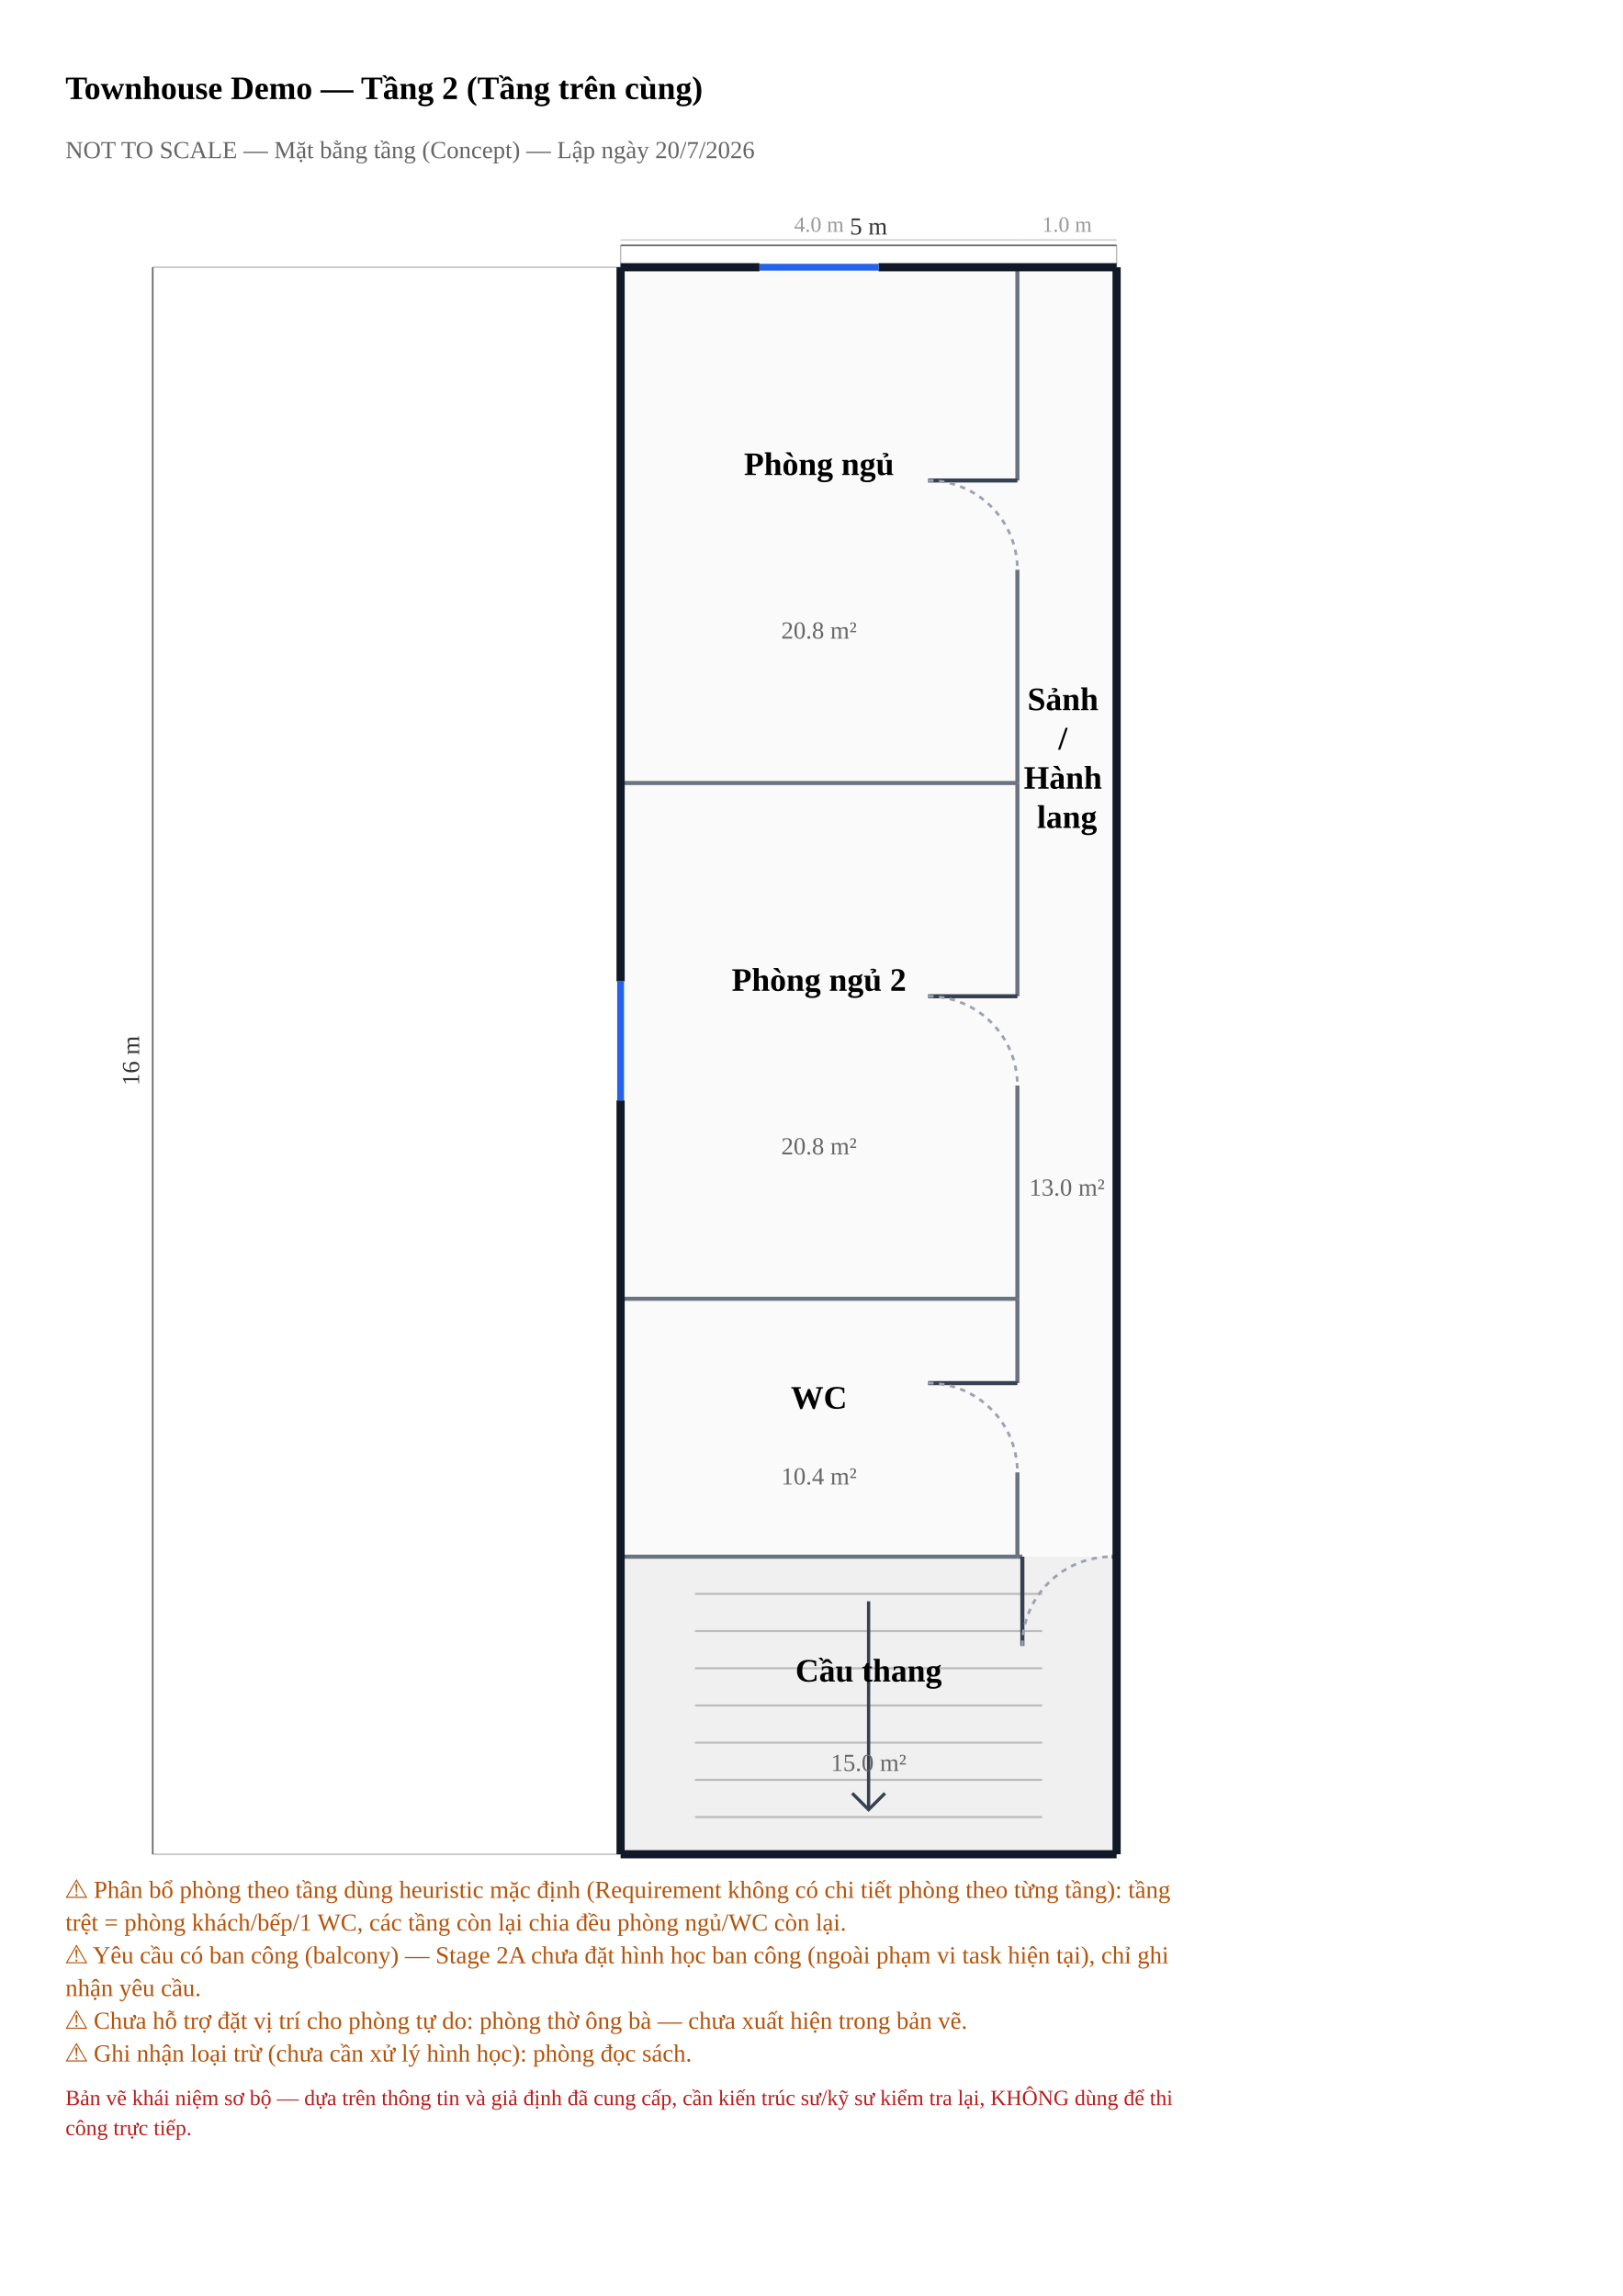
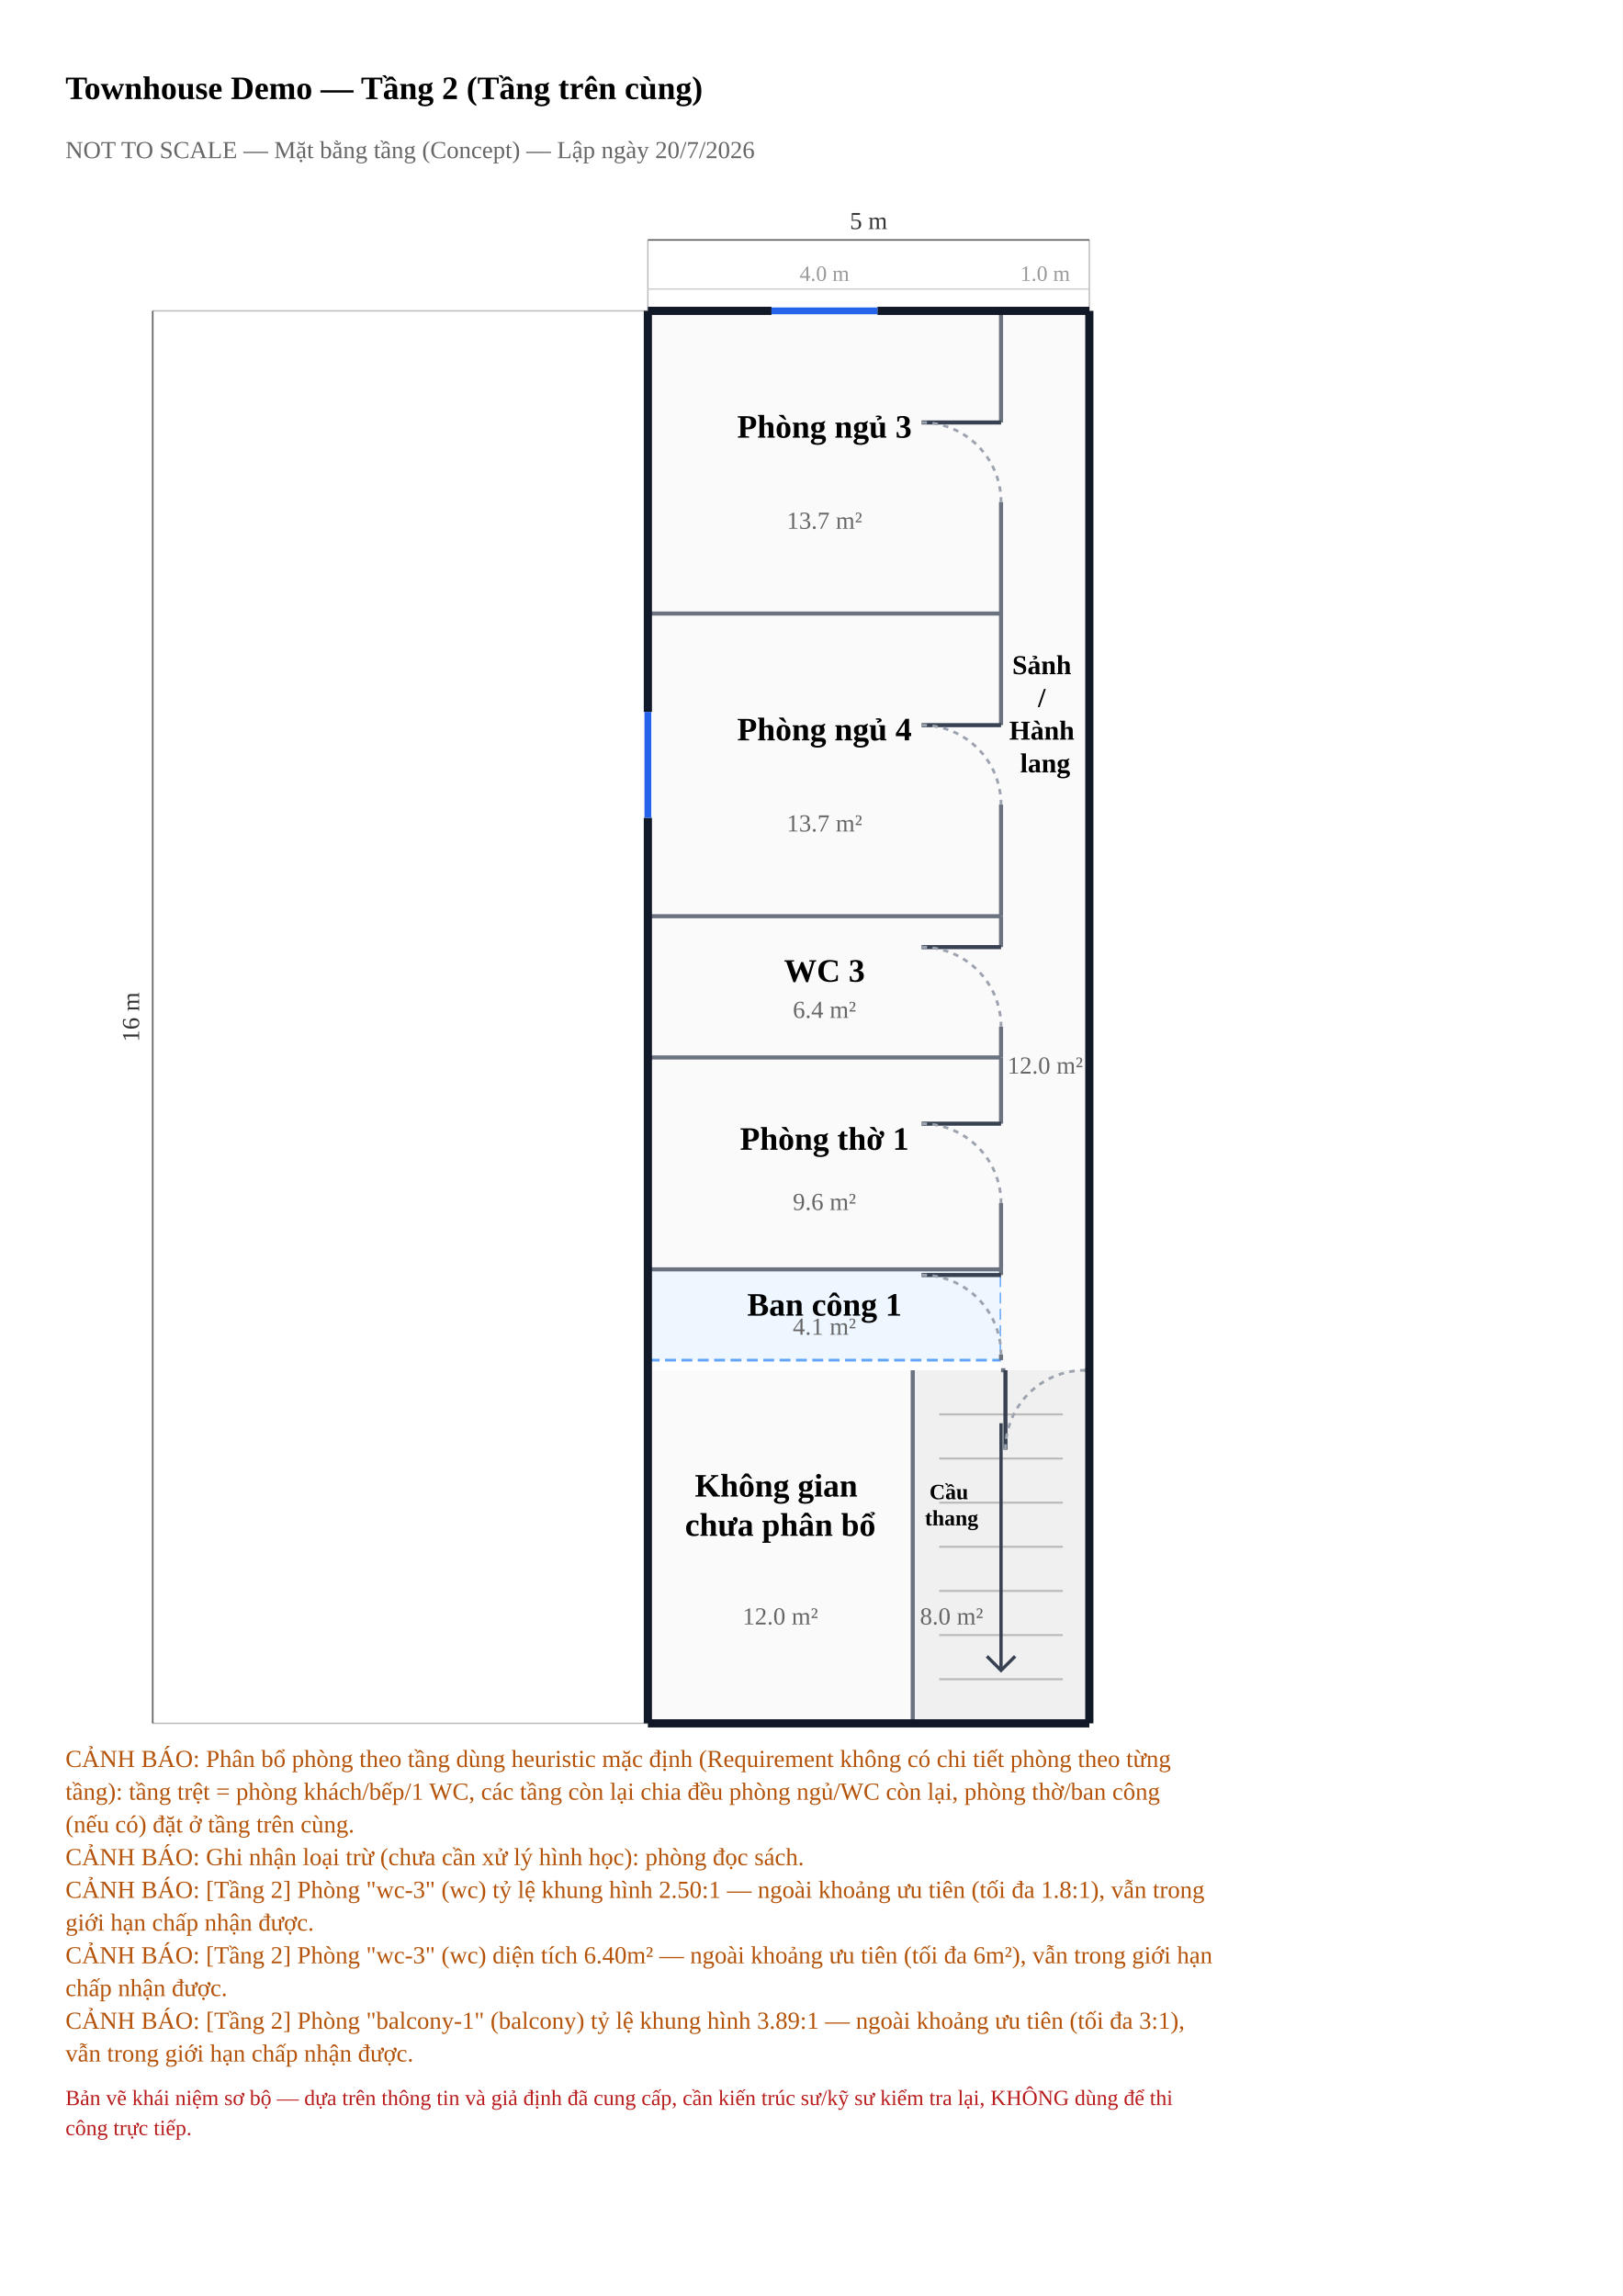
<svg xmlns="http://www.w3.org/2000/svg" width="100%" viewBox="0 0 595 842" preserveAspectRatio="xMidYMid meet">
  <rect x="0" y="0" width="595" height="842" fill="#ffffff" />
  <text x="24" font-size="12" font-weight="700">
    <tspan x="24" y="36.32">Townhouse Demo — Tầng 2 (Tầng trên cùng)</tspan>
  </text>
  <text x="24" y="58" font-size="9" fill="#666">NOT TO SCALE — Mặt bằng tầng (Concept) — Lập ngày 20/7/2026</text>
-   <line x1="227.562" y1="90" x2="227.562" y2="98" stroke="#bbb" stroke-width="0.5" />
-   <line x1="409.438" y1="90" x2="409.438" y2="98" stroke="#bbb" stroke-width="0.5" />
-   <line x1="227.562" y1="90" x2="409.438" y2="90" stroke="#666" stroke-width="0.6" />
-   <text x="318.5" y="86" text-anchor="middle" font-size="9" fill="#333">5 m</text>
-   <line x1="56" y1="98" x2="227.562" y2="98" stroke="#bbb" stroke-width="0.5" />
-   <line x1="56" y1="680" x2="227.562" y2="680" stroke="#bbb" stroke-width="0.5" />
-   <line x1="56" y1="98" x2="56" y2="680" stroke="#666" stroke-width="0.6" />
-   <text x="0" y="0" text-anchor="middle" font-size="9" fill="#333" transform="translate(51, 389) rotate(-90)">16 m</text>
-   <line x1="227.562" y1="88" x2="373.062" y2="88" stroke="#ccc" stroke-width="0.5" />
-   <text x="300.312" y="85" text-anchor="middle" font-size="8" fill="#999">4.0 m</text>
-   <line x1="227.562" y1="277.15" x2="373.062" y2="277.15" stroke="#ccc" stroke-width="0.5" />
-   <text x="300.312" y="274.15" text-anchor="middle" font-size="8" fill="#999">4.0 m</text>
-   <line x1="227.562" y1="466.3" x2="373.062" y2="466.3" stroke="#ccc" stroke-width="0.5" />
-   <text x="300.312" y="463.3" text-anchor="middle" font-size="8" fill="#999">4.0 m</text>
-   <line x1="373.062" y1="88" x2="409.438" y2="88" stroke="#ccc" stroke-width="0.5" />
-   <text x="391.25" y="85" text-anchor="middle" font-size="8" fill="#999">1.0 m</text>
-   <line x1="227.562" y1="560.875" x2="409.438" y2="560.875" stroke="#ccc" stroke-width="0.5" />
-   <text x="318.5" y="557.875" text-anchor="middle" font-size="8" fill="#999">5.0 m</text>
-   <rect x="227.562" y="98" width="145.5" height="189.15" fill="#fafafa" stroke="none" />
-   <text x="300.312" font-size="12" text-anchor="middle" font-weight="600">
-     <tspan x="300.312" y="174.197">Phòng ngủ</tspan>
+   <line x1="237.562" y1="88" x2="237.562" y2="114" stroke="#bbb" stroke-width="0.5" />
+   <line x1="399.438" y1="88" x2="399.438" y2="114" stroke="#bbb" stroke-width="0.5" />
+   <line x1="237.562" y1="88" x2="399.438" y2="88" stroke="#666" stroke-width="0.6" />
+   <text x="318.5" y="84" text-anchor="middle" font-size="9" fill="#333">5 m</text>
+   <line x1="56" y1="114" x2="237.562" y2="114" stroke="#bbb" stroke-width="0.5" />
+   <line x1="56" y1="632" x2="237.562" y2="632" stroke="#bbb" stroke-width="0.5" />
+   <line x1="56" y1="114" x2="56" y2="632" stroke="#666" stroke-width="0.6" />
+   <text x="0" y="0" text-anchor="middle" font-size="9" fill="#333" transform="translate(51, 373) rotate(-90)">16 m</text>
+   <line x1="237.562" y1="106" x2="367.062" y2="106" stroke="#ccc" stroke-width="0.5" />
+   <text x="302.312" y="103" text-anchor="middle" font-size="8" fill="#999">4.0 m</text>
+   <line x1="237.562" y1="217" x2="367.062" y2="217" stroke="#ccc" stroke-width="0.5" />
+   <text x="302.312" y="214" text-anchor="middle" font-size="8" fill="#999">4.0 m</text>
+   <line x1="237.562" y1="328" x2="367.062" y2="328" stroke="#ccc" stroke-width="0.5" />
+   <text x="302.312" y="325" text-anchor="middle" font-size="8" fill="#999">4.0 m</text>
+   <line x1="237.562" y1="379.8" x2="367.062" y2="379.8" stroke="#ccc" stroke-width="0.5" />
+   <text x="302.312" y="376.8" text-anchor="middle" font-size="8" fill="#999">4.0 m</text>
+   <line x1="237.562" y1="457.5" x2="367.062" y2="457.5" stroke="#ccc" stroke-width="0.5" />
+   <text x="302.312" y="454.5" text-anchor="middle" font-size="8" fill="#999">4.0 m</text>
+   <line x1="367.062" y1="106" x2="399.438" y2="106" stroke="#ccc" stroke-width="0.5" />
+   <text x="383.25" y="103" text-anchor="middle" font-size="8" fill="#999">1.0 m</text>
+   <line x1="334.688" y1="494.5" x2="399.438" y2="494.5" stroke="#ccc" stroke-width="0.5" />
+   <text x="367.062" y="491.5" text-anchor="middle" font-size="8" fill="#999">2.0 m</text>
+   <line x1="237.562" y1="494.5" x2="334.688" y2="494.5" stroke="#ccc" stroke-width="0.5" />
+   <text x="286.125" y="491.5" text-anchor="middle" font-size="8" fill="#999">3.0 m</text>
+   <rect x="237.562" y="114" width="129.5" height="111" fill="#fafafa" stroke="none" />
+   <text x="302.312" font-size="12" text-anchor="middle" font-weight="600">
+     <tspan x="302.312" y="160.5">Phòng ngủ 3</tspan>
  </text>
-   <text x="300.312" y="234.188" text-anchor="middle" font-size="9" fill="#666">20.8 m²</text>
-   <rect x="227.562" y="287.15" width="145.5" height="189.15" fill="#fafafa" stroke="none" />
-   <text x="300.312" font-size="12" text-anchor="middle" font-weight="600">
-     <tspan x="300.312" y="363.347">Phòng ngủ 2</tspan>
+   <text x="302.312" y="193.92" text-anchor="middle" font-size="9" fill="#666">13.7 m²</text>
+   <rect x="237.562" y="225" width="129.5" height="111" fill="#fafafa" stroke="none" />
+   <text x="302.312" font-size="12" text-anchor="middle" font-weight="600">
+     <tspan x="302.312" y="271.5">Phòng ngủ 4</tspan>
  </text>
-   <text x="300.312" y="423.338" text-anchor="middle" font-size="9" fill="#666">20.8 m²</text>
-   <rect x="227.562" y="476.3" width="145.5" height="94.575" fill="#fafafa" stroke="none" />
-   <text x="300.312" font-size="12" text-anchor="middle" font-weight="600">
-     <tspan x="300.312" y="516.559">WC</tspan>
+   <text x="302.312" y="304.92" text-anchor="middle" font-size="9" fill="#666">13.7 m²</text>
+   <rect x="237.562" y="336" width="129.5" height="51.8" fill="#fafafa" stroke="none" />
+   <text x="302.312" font-size="12" text-anchor="middle" font-weight="600">
+     <tspan x="302.312" y="360.004">WC 3</tspan>
  </text>
-   <text x="300.312" y="544.394" text-anchor="middle" font-size="9" fill="#666">10.4 m²</text>
-   <rect x="373.062" y="98" width="36.375" height="472.875" fill="#fafafa" stroke="none" />
-   <text x="391.25" font-size="12" text-anchor="middle" font-weight="600">
-     <tspan x="391.25" y="260.412">Sảnh</tspan>
-     <tspan x="391.25" y="274.812">/</tspan>
-     <tspan x="391.25" y="289.212">Hành</tspan>
-     <tspan x="391.25" y="303.612">lang</tspan>
+   <text x="302.312" y="373.296" text-anchor="middle" font-size="9" fill="#666">6.4 m²</text>
+   <rect x="237.562" y="387.8" width="129.5" height="77.7" fill="#fafafa" stroke="none" />
+   <text x="302.312" font-size="12" text-anchor="middle" font-weight="600">
+     <tspan x="302.312" y="421.646">Phòng thờ 1</tspan>
  </text>
-   <text x="391.25" y="438.47" text-anchor="middle" font-size="9" fill="#666">13.0 m²</text>
-   <rect x="227.562" y="570.875" width="181.875" height="109.125" fill="#f0f0f0" stroke="none" />
-   <line x1="254.844" y1="584.516" x2="382.156" y2="584.516" stroke="#bbb" stroke-width="0.75" />
-   <line x1="254.844" y1="598.156" x2="382.156" y2="598.156" stroke="#bbb" stroke-width="0.75" />
-   <line x1="254.844" y1="611.797" x2="382.156" y2="611.797" stroke="#bbb" stroke-width="0.75" />
-   <line x1="254.844" y1="625.438" x2="382.156" y2="625.438" stroke="#bbb" stroke-width="0.75" />
-   <line x1="254.844" y1="639.078" x2="382.156" y2="639.078" stroke="#bbb" stroke-width="0.75" />
-   <line x1="254.844" y1="652.719" x2="382.156" y2="652.719" stroke="#bbb" stroke-width="0.75" />
-   <line x1="254.844" y1="666.359" x2="382.156" y2="666.359" stroke="#bbb" stroke-width="0.75" />
-   <line x1="318.5" y1="587.244" x2="318.5" y2="663.631" stroke="#374151" stroke-width="1.2" />
-   <path d="M 312.5 657.631 L 318.5 663.631 L 324.5 657.631" fill="none" stroke="#374151" stroke-width="1.2" />
-   <text x="318.5" font-size="12" text-anchor="middle" font-weight="600">
-     <tspan x="318.5" y="616.662">Cầu thang</tspan>
+   <text x="302.312" y="443.744" text-anchor="middle" font-size="9" fill="#666">9.6 m²</text>
+   <rect x="237.562" y="465.5" width="129.5" height="33.3" fill="#eef6ff" stroke="#60a5fa" stroke-width="1" stroke-dasharray="4,2" />
+   <text x="302.312" font-size="12" text-anchor="middle" font-weight="600">
+     <tspan x="302.312" y="482.474">Ban công 1</tspan>
  </text>
-   <text x="318.5" y="649.445" text-anchor="middle" font-size="9" fill="#666">15.0 m²</text>
-   <line x1="227.562" y1="287.15" x2="373.062" y2="287.15" stroke="#6b7280" stroke-width="1.5" />
-   <line x1="373.062" y1="98" x2="373.062" y2="176.206" stroke="#6b7280" stroke-width="1.5" />
-   <line x1="373.062" y1="208.944" x2="373.062" y2="287.15" stroke="#6b7280" stroke-width="1.5" />
-   <line x1="227.562" y1="476.3" x2="373.062" y2="476.3" stroke="#6b7280" stroke-width="1.5" />
-   <line x1="373.062" y1="287.15" x2="373.062" y2="365.356" stroke="#6b7280" stroke-width="1.5" />
-   <line x1="373.062" y1="398.094" x2="373.062" y2="476.3" stroke="#6b7280" stroke-width="1.5" />
-   <line x1="373.062" y1="476.3" x2="373.062" y2="507.219" stroke="#6b7280" stroke-width="1.5" />
-   <line x1="373.062" y1="539.956" x2="373.062" y2="570.875" stroke="#6b7280" stroke-width="1.5" />
-   <line x1="227.562" y1="570.875" x2="373.062" y2="570.875" stroke="#6b7280" stroke-width="1.5" />
-   <line x1="373.062" y1="570.875" x2="374.881" y2="570.875" stroke="#6b7280" stroke-width="1.5" />
-   <line x1="407.619" y1="570.875" x2="409.438" y2="570.875" stroke="#6b7280" stroke-width="1.5" />
-   <line x1="227.562" y1="98" x2="278.488" y2="98" stroke="#111827" stroke-width="3" />
-   <line x1="322.137" y1="98" x2="409.438" y2="98" stroke="#111827" stroke-width="3" />
-   <line x1="409.438" y1="98" x2="409.438" y2="680" stroke="#111827" stroke-width="3" />
-   <line x1="409.438" y1="680" x2="227.562" y2="680" stroke="#111827" stroke-width="3" />
-   <line x1="227.562" y1="680" x2="227.562" y2="403.55" stroke="#111827" stroke-width="3" />
-   <line x1="227.562" y1="359.9" x2="227.562" y2="98" stroke="#111827" stroke-width="3" />
-   <line x1="374.881" y1="570.875" x2="374.881" y2="603.612" stroke="#374151" stroke-width="1.5" />
-   <path d="M 374.881 603.612 A 32.738 32.738 0 0 1 407.619 570.875" fill="none" stroke="#9ca3af" stroke-width="1" stroke-dasharray="2,2" />
-   <line x1="373.062" y1="176.206" x2="340.325" y2="176.206" stroke="#374151" stroke-width="1.5" />
-   <path d="M 340.325 176.206 A 32.738 32.738 0 0 1 373.062 208.944" fill="none" stroke="#9ca3af" stroke-width="1" stroke-dasharray="2,2" />
-   <line x1="373.062" y1="365.356" x2="340.325" y2="365.356" stroke="#374151" stroke-width="1.5" />
-   <path d="M 340.325 365.356 A 32.738 32.738 0 0 1 373.062 398.094" fill="none" stroke="#9ca3af" stroke-width="1" stroke-dasharray="2,2" />
-   <line x1="373.062" y1="507.219" x2="340.325" y2="507.219" stroke="#374151" stroke-width="1.5" />
-   <path d="M 340.325 507.219 A 32.738 32.738 0 0 1 373.062 539.956" fill="none" stroke="#9ca3af" stroke-width="1" stroke-dasharray="2,2" />
-   <line x1="278.488" y1="98" x2="322.137" y2="98" stroke="#2563eb" stroke-width="2.5" />
-   <line x1="227.562" y1="403.55" x2="227.562" y2="359.9" stroke="#2563eb" stroke-width="2.5" />
-   <text x="24" y="696" font-size="9" fill="#b45309">⚠ Phân bổ phòng theo tầng dùng heuristic mặc định (Requirement không có chi tiết phòng theo từng tầng): tầng</text>
-   <text x="24" y="708" font-size="9" fill="#b45309">trệt = phòng khách/bếp/1 WC, các tầng còn lại chia đều phòng ngủ/WC còn lại.</text>
-   <text x="24" y="720" font-size="9" fill="#b45309">⚠ Yêu cầu có ban công (balcony) — Stage 2A chưa đặt hình học ban công (ngoài phạm vi task hiện tại), chỉ ghi</text>
-   <text x="24" y="732" font-size="9" fill="#b45309">nhận yêu cầu.</text>
-   <text x="24" y="744" font-size="9" fill="#b45309">⚠ Chưa hỗ trợ đặt vị trí cho phòng tự do: phòng thờ ông bà — chưa xuất hiện trong bản vẽ.</text>
-   <text x="24" y="756" font-size="9" fill="#b45309">⚠ Ghi nhận loại trừ (chưa cần xử lý hình học): phòng đọc sách.</text>
+   <text x="302.312" y="489.476" text-anchor="middle" font-size="9" fill="#666">4.1 m²</text>
+   <rect x="367.062" y="114" width="32.375" height="388.5" fill="#fafafa" stroke="none" />
+   <text x="383.25" font-size="10" text-anchor="middle" font-weight="600">
+     <tspan x="383.25" y="247.23">Sảnh</tspan>
+     <tspan x="383.25" y="259.23">/</tspan>
+     <tspan x="383.25" y="271.23">Hành</tspan>
+     <tspan x="383.25" y="283.23">lang</tspan>
+   </text>
+   <text x="383.25" y="393.72" text-anchor="middle" font-size="9" fill="#666">12.0 m²</text>
+   <rect x="334.688" y="502.5" width="64.75" height="129.5" fill="#f0f0f0" stroke="none" />
+   <line x1="344.4" y1="518.688" x2="389.725" y2="518.688" stroke="#bbb" stroke-width="0.75" />
+   <line x1="344.4" y1="534.875" x2="389.725" y2="534.875" stroke="#bbb" stroke-width="0.75" />
+   <line x1="344.4" y1="551.062" x2="389.725" y2="551.062" stroke="#bbb" stroke-width="0.75" />
+   <line x1="344.4" y1="567.25" x2="389.725" y2="567.25" stroke="#bbb" stroke-width="0.75" />
+   <line x1="344.4" y1="583.438" x2="389.725" y2="583.438" stroke="#bbb" stroke-width="0.75" />
+   <line x1="344.4" y1="599.625" x2="389.725" y2="599.625" stroke="#bbb" stroke-width="0.75" />
+   <line x1="344.4" y1="615.812" x2="389.725" y2="615.812" stroke="#bbb" stroke-width="0.75" />
+   <line x1="367.062" y1="521.925" x2="367.062" y2="612.575" stroke="#374151" stroke-width="1.2" />
+   <path d="M 361.882 607.395 L 367.062 612.575 L 372.243 607.395" fill="none" stroke="#374151" stroke-width="1.2" />
+   <text x="348.933" font-size="8" text-anchor="middle" font-weight="600">
+     <tspan x="348.933" y="549.79">Cầu</tspan>
+     <tspan x="348.933" y="559.39">thang</tspan>
+   </text>
+   <text x="348.933" y="595.74" text-anchor="middle" font-size="9" fill="#666">8.0 m²</text>
+   <rect x="237.562" y="502.5" width="97.125" height="129.5" fill="#fafafa" stroke="none" />
+   <text x="286.125" font-size="12" text-anchor="middle" font-weight="600">
+     <tspan x="286.125" y="548.83">Không gian</tspan>
+     <tspan x="286.125" y="563.23">chưa phân bổ</tspan>
+   </text>
+   <text x="286.125" y="595.74" text-anchor="middle" font-size="9" fill="#666">12.0 m²</text>
+   <line x1="237.562" y1="225" x2="367.062" y2="225" stroke="#6b7280" stroke-width="1.5" />
+   <line x1="367.062" y1="114" x2="367.062" y2="154.931" stroke="#6b7280" stroke-width="1.5" />
+   <line x1="367.062" y1="184.069" x2="367.062" y2="225" stroke="#6b7280" stroke-width="1.5" />
+   <line x1="237.562" y1="336" x2="367.062" y2="336" stroke="#6b7280" stroke-width="1.5" />
+   <line x1="367.062" y1="225" x2="367.062" y2="265.931" stroke="#6b7280" stroke-width="1.5" />
+   <line x1="367.062" y1="295.069" x2="367.062" y2="336" stroke="#6b7280" stroke-width="1.5" />
+   <line x1="237.562" y1="387.8" x2="367.062" y2="387.8" stroke="#6b7280" stroke-width="1.5" />
+   <line x1="367.062" y1="336" x2="367.062" y2="347.331" stroke="#6b7280" stroke-width="1.5" />
+   <line x1="367.062" y1="376.469" x2="367.062" y2="387.8" stroke="#6b7280" stroke-width="1.5" />
+   <line x1="237.562" y1="465.5" x2="367.062" y2="465.5" stroke="#6b7280" stroke-width="1.5" />
+   <line x1="367.062" y1="387.8" x2="367.062" y2="412.081" stroke="#6b7280" stroke-width="1.5" />
+   <line x1="367.062" y1="441.219" x2="367.062" y2="465.5" stroke="#6b7280" stroke-width="1.5" />
+   <line x1="367.062" y1="465.5" x2="367.062" y2="467.581" stroke="#6b7280" stroke-width="1.5" />
+   <line x1="367.062" y1="496.719" x2="367.062" y2="498.8" stroke="#6b7280" stroke-width="1.5" />
+   <line x1="367.062" y1="502.5" x2="368.681" y2="502.5" stroke="#6b7280" stroke-width="1.5" />
+   <line x1="397.819" y1="502.5" x2="399.438" y2="502.5" stroke="#6b7280" stroke-width="1.5" />
+   <line x1="334.688" y1="502.5" x2="334.688" y2="632" stroke="#6b7280" stroke-width="1.5" />
+   <line x1="237.562" y1="114" x2="282.887" y2="114" stroke="#111827" stroke-width="3" />
+   <line x1="321.738" y1="114" x2="399.438" y2="114" stroke="#111827" stroke-width="3" />
+   <line x1="399.438" y1="114" x2="399.438" y2="632" stroke="#111827" stroke-width="3" />
+   <line x1="399.438" y1="632" x2="237.562" y2="632" stroke="#111827" stroke-width="3" />
+   <line x1="237.562" y1="632" x2="237.562" y2="299.925" stroke="#111827" stroke-width="3" />
+   <line x1="237.562" y1="261.075" x2="237.562" y2="114" stroke="#111827" stroke-width="3" />
+   <line x1="368.681" y1="502.5" x2="368.681" y2="531.638" stroke="#374151" stroke-width="1.5" />
+   <path d="M 368.681 531.638 A 29.137 29.137 0 0 1 397.819 502.5" fill="none" stroke="#9ca3af" stroke-width="1" stroke-dasharray="2,2" />
+   <line x1="367.062" y1="154.931" x2="337.925" y2="154.931" stroke="#374151" stroke-width="1.5" />
+   <path d="M 337.925 154.931 A 29.137 29.137 0 0 1 367.062 184.069" fill="none" stroke="#9ca3af" stroke-width="1" stroke-dasharray="2,2" />
+   <line x1="367.062" y1="265.931" x2="337.925" y2="265.931" stroke="#374151" stroke-width="1.5" />
+   <path d="M 337.925 265.931 A 29.137 29.137 0 0 1 367.062 295.069" fill="none" stroke="#9ca3af" stroke-width="1" stroke-dasharray="2,2" />
+   <line x1="367.062" y1="347.331" x2="337.925" y2="347.331" stroke="#374151" stroke-width="1.5" />
+   <path d="M 337.925 347.331 A 29.137 29.137 0 0 1 367.062 376.469" fill="none" stroke="#9ca3af" stroke-width="1" stroke-dasharray="2,2" />
+   <line x1="367.062" y1="412.081" x2="337.925" y2="412.081" stroke="#374151" stroke-width="1.5" />
+   <path d="M 337.925 412.081 A 29.137 29.137 0 0 1 367.062 441.219" fill="none" stroke="#9ca3af" stroke-width="1" stroke-dasharray="2,2" />
+   <line x1="367.062" y1="467.581" x2="337.925" y2="467.581" stroke="#374151" stroke-width="1.5" />
+   <path d="M 337.925 467.581 A 29.137 29.137 0 0 1 367.062 496.719" fill="none" stroke="#9ca3af" stroke-width="1" stroke-dasharray="2,2" />
+   <line x1="282.887" y1="114" x2="321.738" y2="114" stroke="#2563eb" stroke-width="2.5" />
+   <line x1="237.562" y1="299.925" x2="237.562" y2="261.075" stroke="#2563eb" stroke-width="2.5" />
+   <text x="24" y="648" font-size="9" fill="#b45309">CẢNH BÁO: Phân bổ phòng theo tầng dùng heuristic mặc định (Requirement không có chi tiết phòng theo từng</text>
+   <text x="24" y="660" font-size="9" fill="#b45309">tầng): tầng trệt = phòng khách/bếp/1 WC, các tầng còn lại chia đều phòng ngủ/WC còn lại, phòng thờ/ban công</text>
+   <text x="24" y="672" font-size="9" fill="#b45309">(nếu có) đặt ở tầng trên cùng.</text>
+   <text x="24" y="684" font-size="9" fill="#b45309">CẢNH BÁO: Ghi nhận loại trừ (chưa cần xử lý hình học): phòng đọc sách.</text>
+   <text x="24" y="696" font-size="9" fill="#b45309">CẢNH BÁO: [Tầng 2] Phòng "wc-3" (wc) tỷ lệ khung hình 2.50:1 — ngoài khoảng ưu tiên (tối đa 1.8:1), vẫn trong</text>
+   <text x="24" y="708" font-size="9" fill="#b45309">giới hạn chấp nhận được.</text>
+   <text x="24" y="720" font-size="9" fill="#b45309">CẢNH BÁO: [Tầng 2] Phòng "wc-3" (wc) diện tích 6.40m² — ngoài khoảng ưu tiên (tối đa 6m²), vẫn trong giới hạn</text>
+   <text x="24" y="732" font-size="9" fill="#b45309">chấp nhận được.</text>
+   <text x="24" y="744" font-size="9" fill="#b45309">CẢNH BÁO: [Tầng 2] Phòng "balcony-1" (balcony) tỷ lệ khung hình 3.89:1 — ngoài khoảng ưu tiên (tối đa 3:1),</text>
+   <text x="24" y="756" font-size="9" fill="#b45309">vẫn trong giới hạn chấp nhận được.</text>
  <text x="24" y="772" font-size="8" fill="#b91c1c">Bản vẽ khái niệm sơ bộ — dựa trên thông tin và giả định đã cung cấp, cần kiến trúc sư/kỹ sư kiểm tra lại, KHÔNG dùng để thi</text>
  <text x="24" y="783" font-size="8" fill="#b91c1c">công trực tiếp.</text>
</svg>
